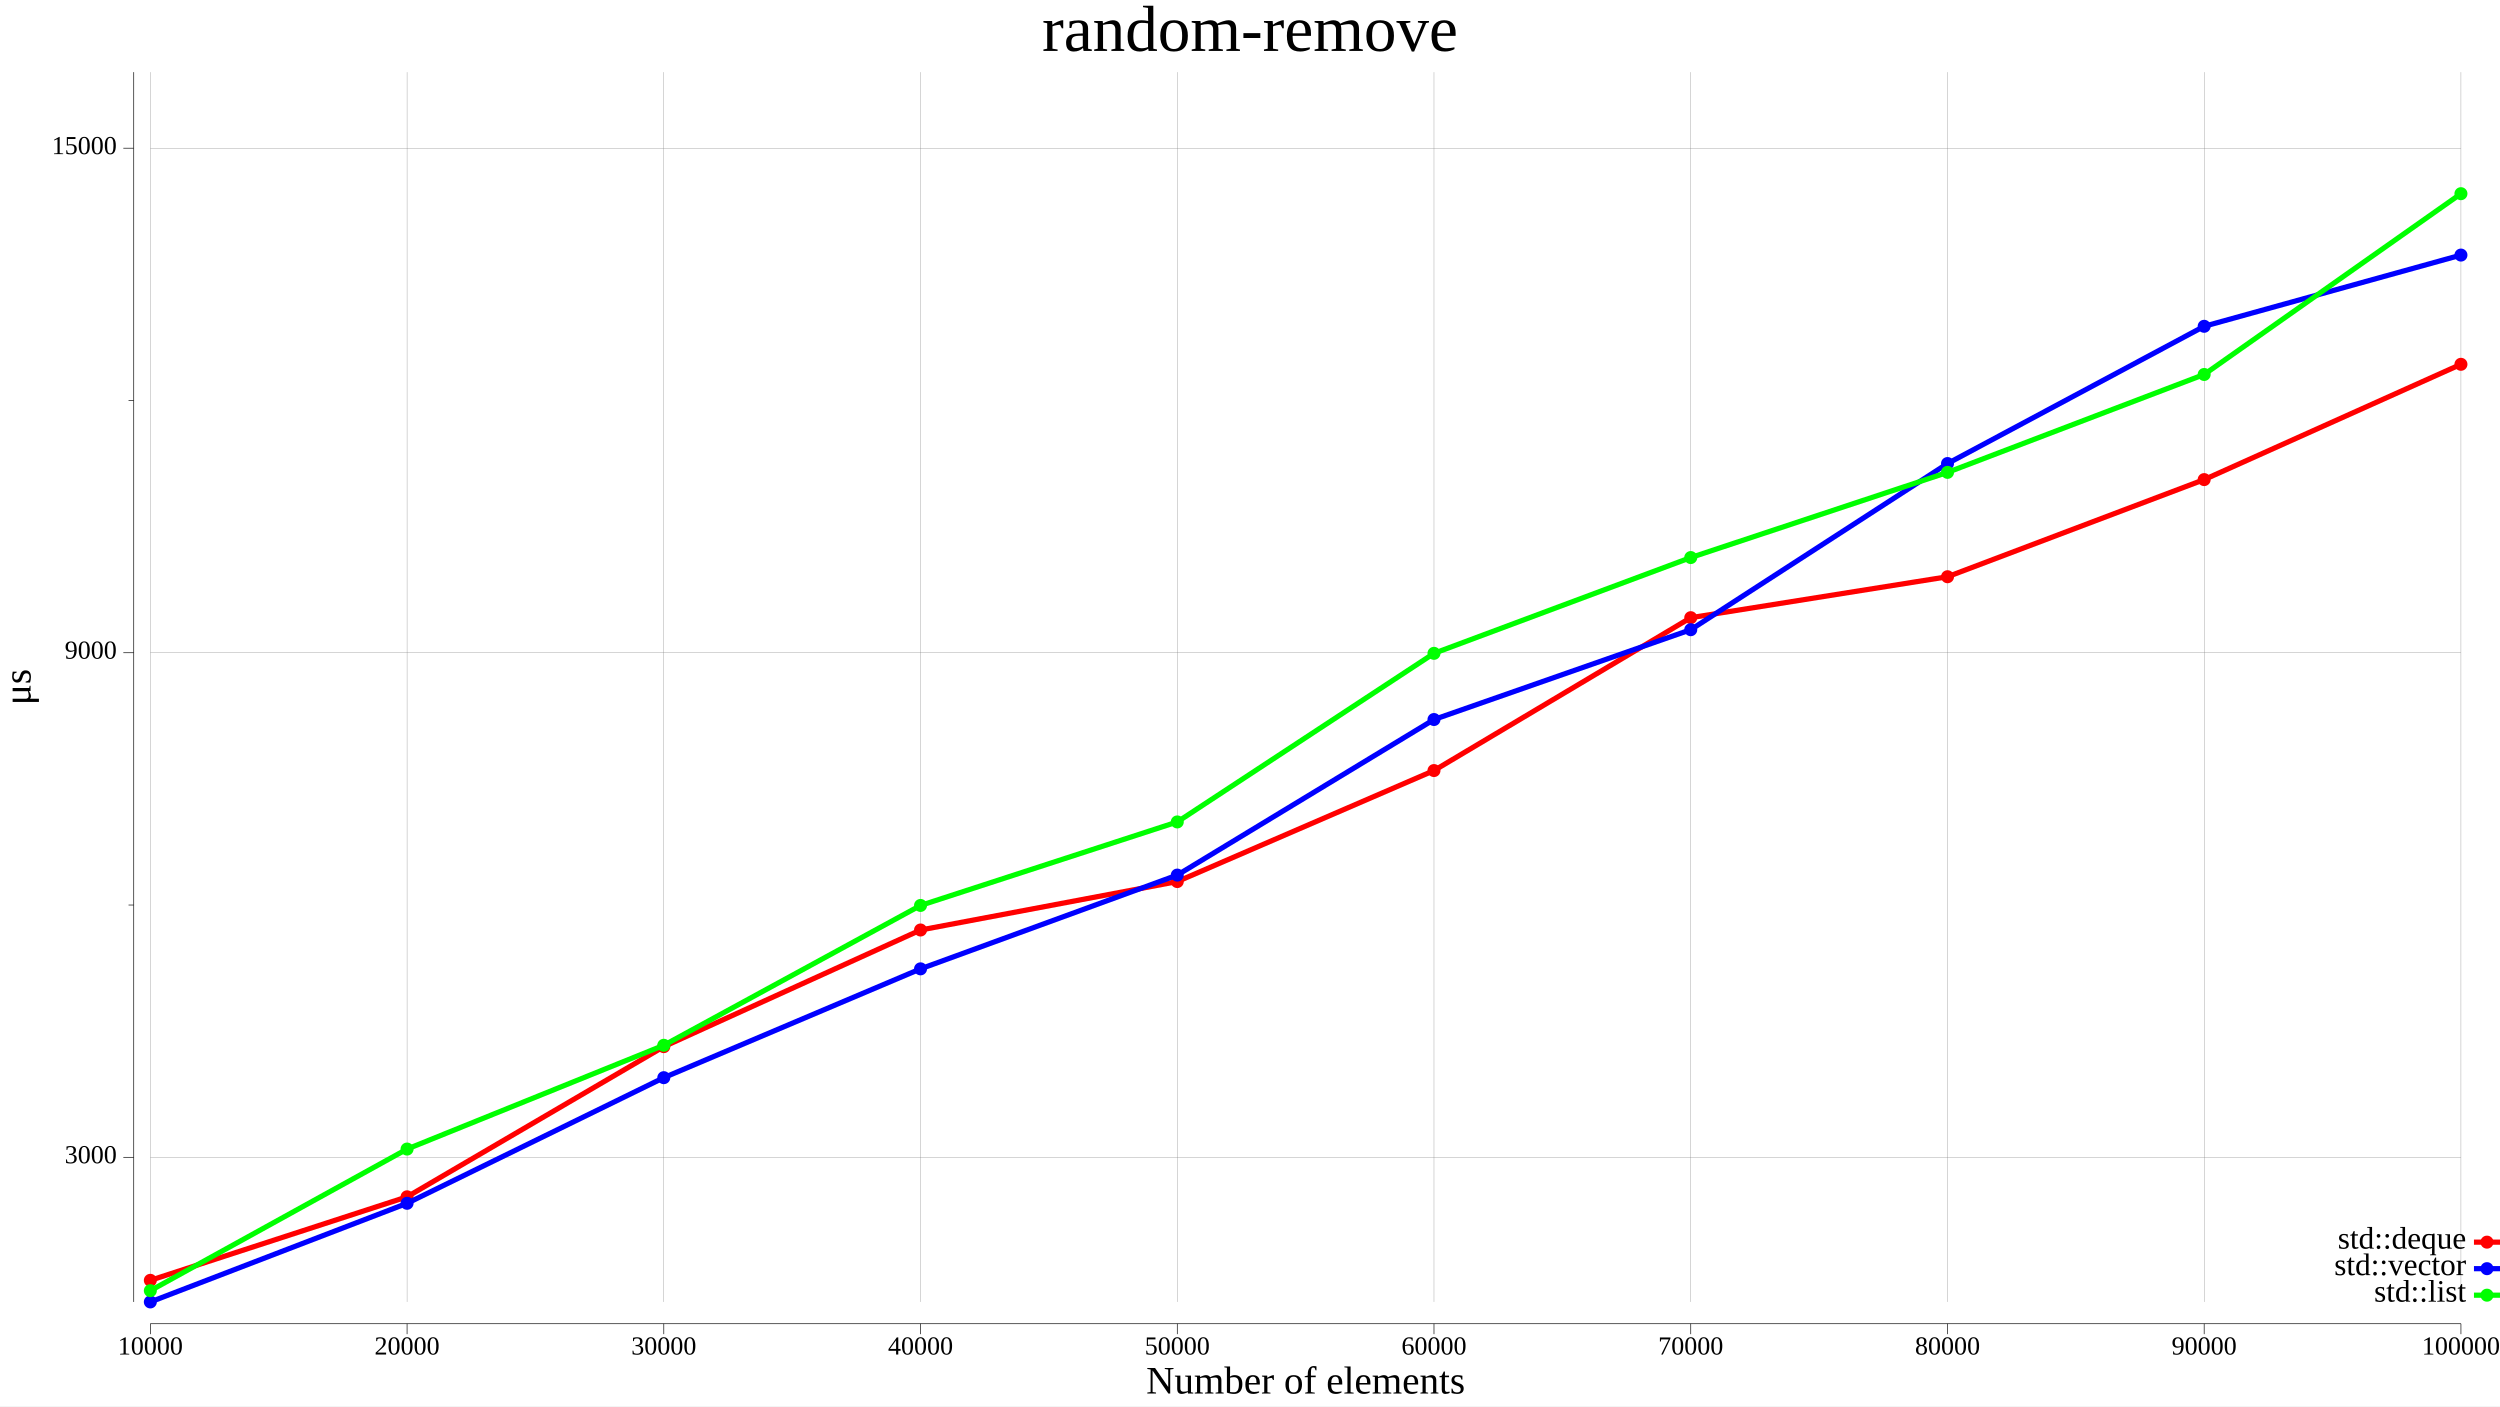
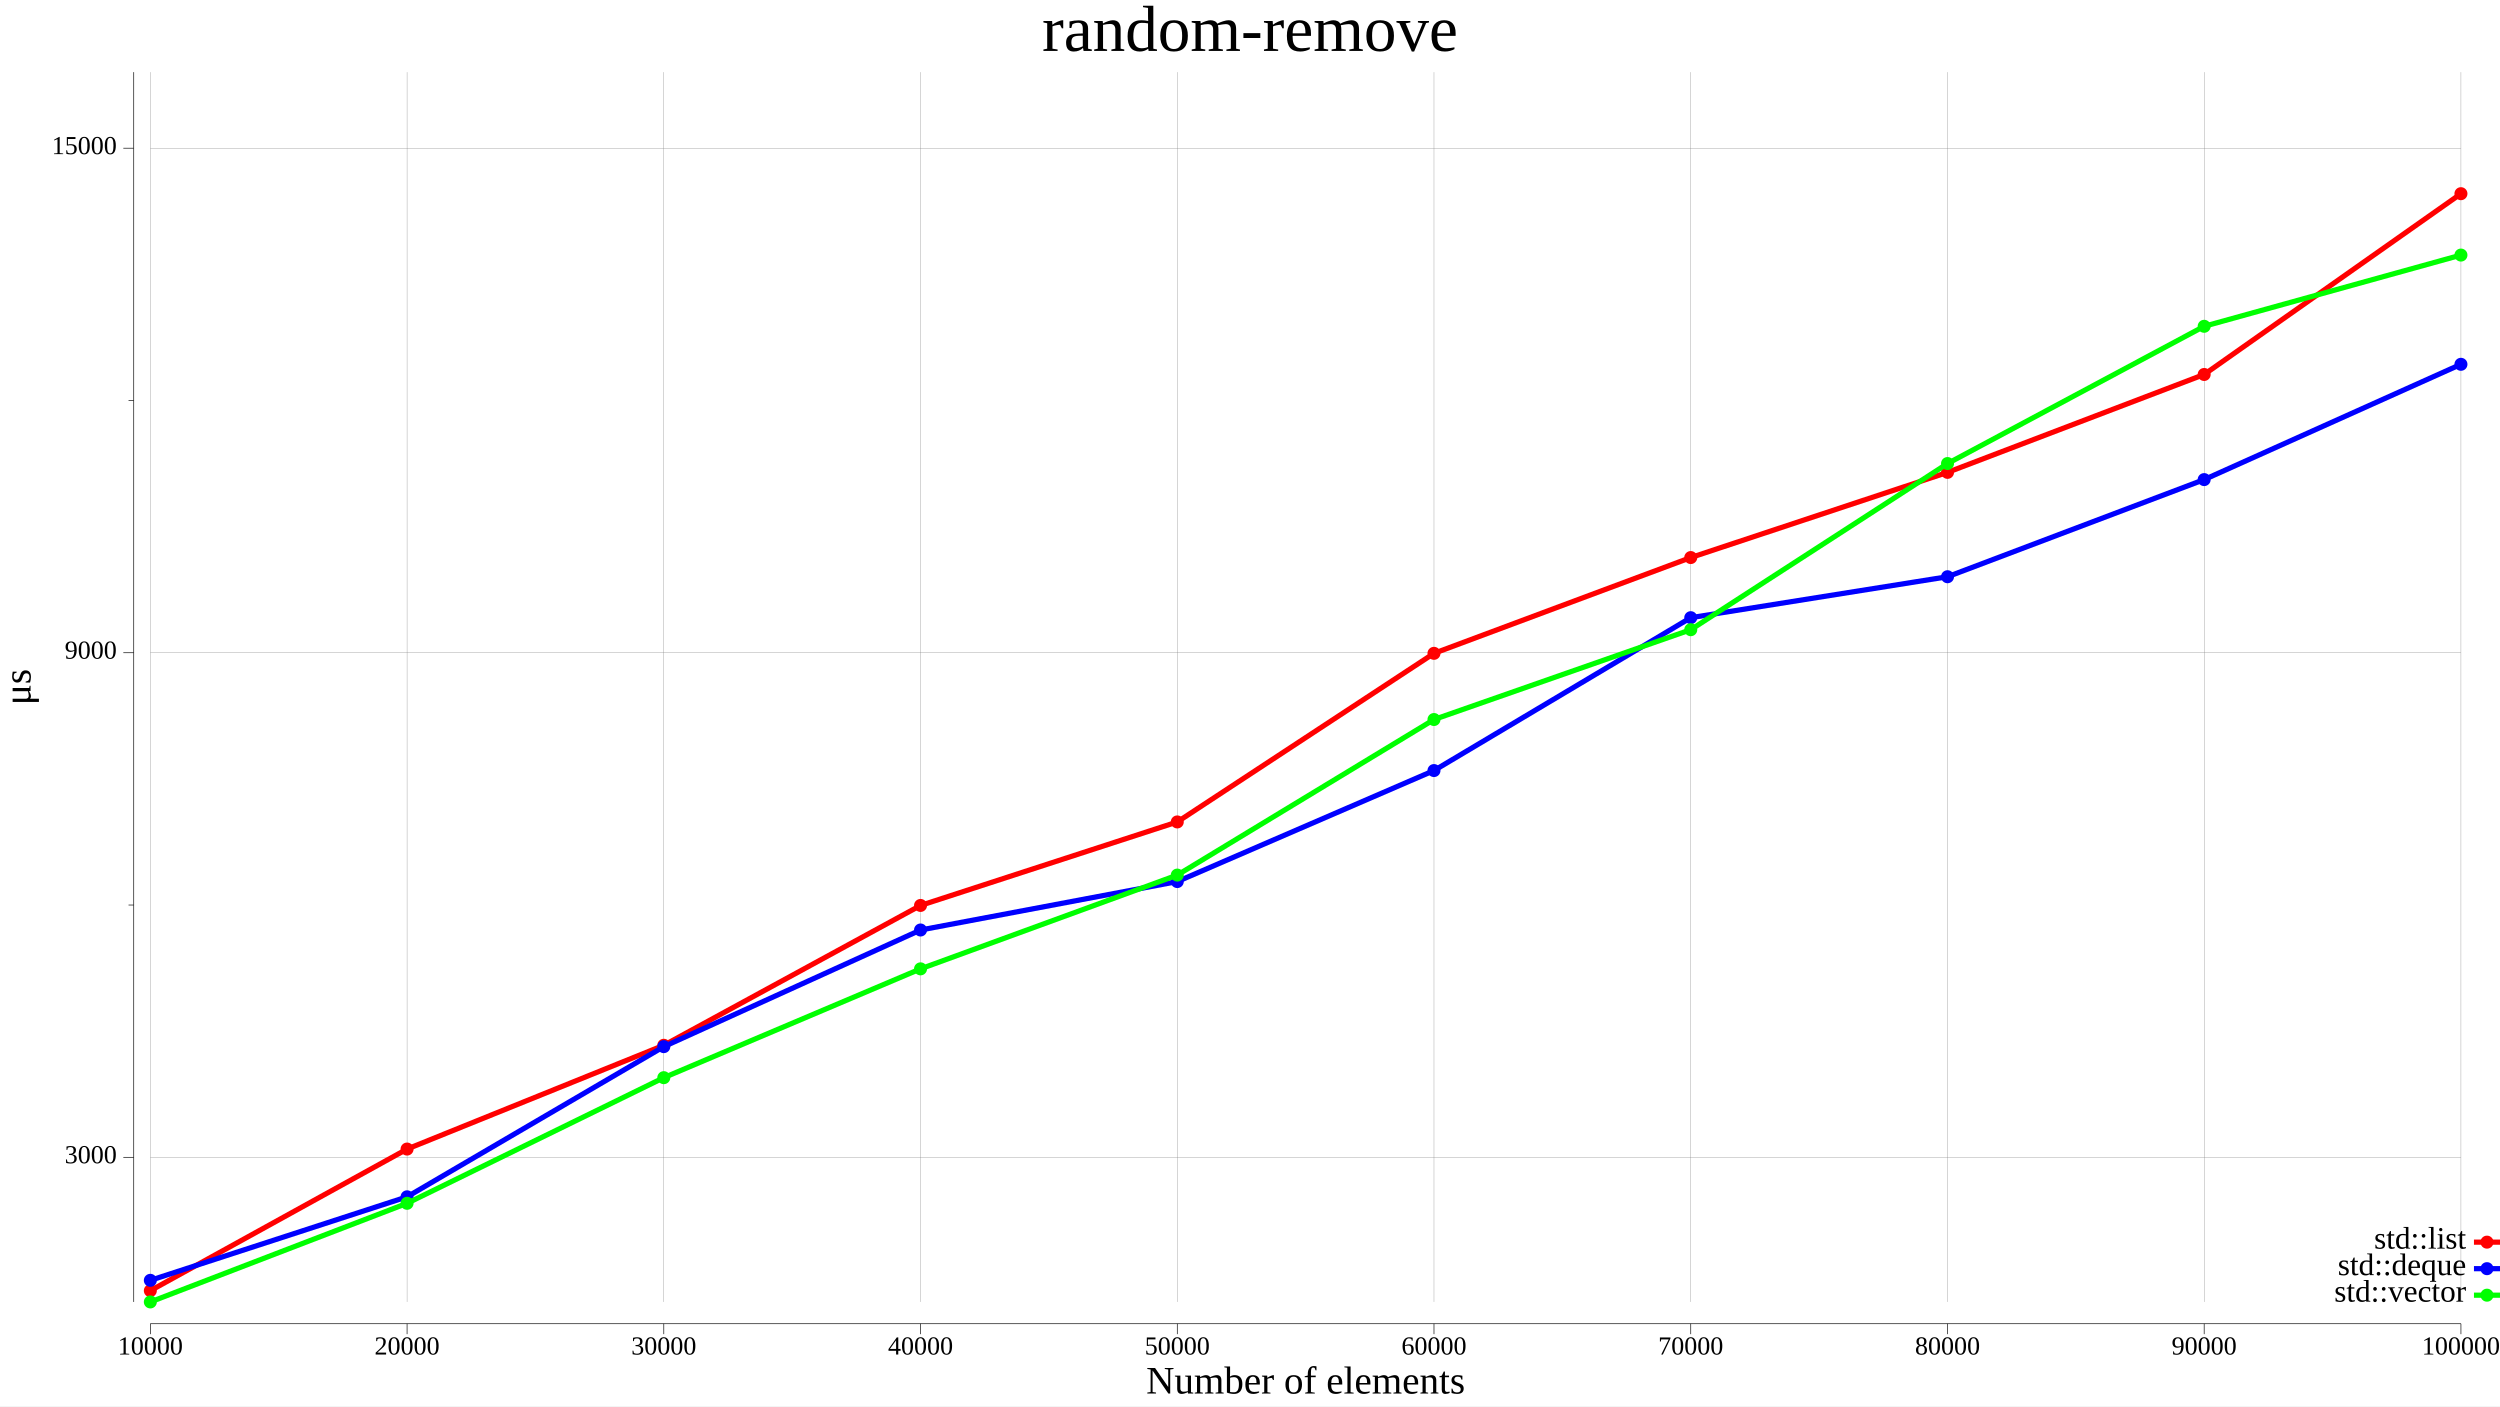
<svg xmlns="http://www.w3.org/2000/svg" width="1920pt" height="1080pt" viewBox="0 0 1920 1080">
  <g transform="scale(1, -1) translate(0, -1080)">
    <path d="M0,0L1920,0L1920,1080L0,1080Z" style="fill:#FFFFFF" />
    <text x="800.34" y="-1040.9" transform="scale(1, -1)" style="font-family:Liberation Serif;font-variant:normal;font-weight:normal;font-style:normal;font-size:50px">random-remove</text>
    <text x="880.27" y="-9.756" transform="scale(1, -1)" style="font-family:Liberation Serif;font-variant:normal;font-weight:normal;font-style:normal;font-size:30px">Number of elements</text>
    <text x="90.462" y="-39.727" transform="scale(1, -1)" style="font-family:Liberation Serif;font-variant:normal;font-weight:normal;font-style:normal;font-size:20px">10000</text>
    <text x="287.63" y="-39.727" transform="scale(1, -1)" style="font-family:Liberation Serif;font-variant:normal;font-weight:normal;font-style:normal;font-size:20px">20000</text>
    <text x="484.8" y="-39.727" transform="scale(1, -1)" style="font-family:Liberation Serif;font-variant:normal;font-weight:normal;font-style:normal;font-size:20px">30000</text>
    <text x="681.97" y="-39.727" transform="scale(1, -1)" style="font-family:Liberation Serif;font-variant:normal;font-weight:normal;font-style:normal;font-size:20px">40000</text>
    <text x="879.15" y="-39.727" transform="scale(1, -1)" style="font-family:Liberation Serif;font-variant:normal;font-weight:normal;font-style:normal;font-size:20px">50000</text>
    <text x="1076.3" y="-39.727" transform="scale(1, -1)" style="font-family:Liberation Serif;font-variant:normal;font-weight:normal;font-style:normal;font-size:20px">60000</text>
    <text x="1273.5" y="-39.727" transform="scale(1, -1)" style="font-family:Liberation Serif;font-variant:normal;font-weight:normal;font-style:normal;font-size:20px">70000</text>
    <text x="1470.7" y="-39.727" transform="scale(1, -1)" style="font-family:Liberation Serif;font-variant:normal;font-weight:normal;font-style:normal;font-size:20px">80000</text>
    <text x="1667.8" y="-39.727" transform="scale(1, -1)" style="font-family:Liberation Serif;font-variant:normal;font-weight:normal;font-style:normal;font-size:20px">90000</text>
    <text x="1860" y="-39.727" transform="scale(1, -1)" style="font-family:Liberation Serif;font-variant:normal;font-weight:normal;font-style:normal;font-size:20px">100000</text>
    <path d="M115.46,55.371L115.46,63.371" style="fill:none;stroke:#000000;stroke-width:0.5" />
    <path d="M312.63,55.371L312.63,63.371" style="fill:none;stroke:#000000;stroke-width:0.5" />
    <path d="M509.8,55.371L509.8,63.371" style="fill:none;stroke:#000000;stroke-width:0.5" />
    <path d="M706.97,55.371L706.97,63.371" style="fill:none;stroke:#000000;stroke-width:0.5" />
    <path d="M904.15,55.371L904.15,63.371" style="fill:none;stroke:#000000;stroke-width:0.5" />
    <path d="M1101.3,55.371L1101.3,63.371" style="fill:none;stroke:#000000;stroke-width:0.5" />
    <path d="M1298.5,55.371L1298.5,63.371" style="fill:none;stroke:#000000;stroke-width:0.5" />
    <path d="M1495.7,55.371L1495.7,63.371" style="fill:none;stroke:#000000;stroke-width:0.5" />
    <path d="M1692.8,55.371L1692.8,63.371" style="fill:none;stroke:#000000;stroke-width:0.5" />
    <path d="M1890,55.371L1890,63.371" style="fill:none;stroke:#000000;stroke-width:0.5" />
    <path d="M115.46,63.371L1890,63.371" style="fill:none;stroke:#000000;stroke-width:0.5" />
    <g transform="rotate(90)">
      <text x="538.49" y="23.467" transform="scale(1, -1)" style="font-family:Liberation Serif;font-variant:normal;font-weight:normal;font-style:normal;font-size:30px">μs</text>
    </g>
    <text x="49.712" y="-186.62" transform="scale(1, -1)" style="font-family:Liberation Serif;font-variant:normal;font-weight:normal;font-style:normal;font-size:20px">3000</text>
    <text x="49.712" y="-574.12" transform="scale(1, -1)" style="font-family:Liberation Serif;font-variant:normal;font-weight:normal;font-style:normal;font-size:20px">9000</text>
    <text x="39.712" y="-961.62" transform="scale(1, -1)" style="font-family:Liberation Serif;font-variant:normal;font-weight:normal;font-style:normal;font-size:20px">15000</text>
    <path d="M94.712,191.19L102.71,191.19" style="fill:none;stroke:#000000;stroke-width:0.5" />
    <path d="M94.712,578.69L102.71,578.69" style="fill:none;stroke:#000000;stroke-width:0.5" />
    <path d="M94.712,966.19L102.71,966.19" style="fill:none;stroke:#000000;stroke-width:0.5" />
    <path d="M98.712,384.94L102.71,384.94" style="fill:none;stroke:#000000;stroke-width:0.5" />
    <path d="M98.712,772.44L102.71,772.44" style="fill:none;stroke:#000000;stroke-width:0.5" />
    <path d="M102.71,80.11L102.71,1024.6" style="fill:none;stroke:#000000;stroke-width:0.5" />
    <path d="M115.46,80.11L115.46,1024.6" style="fill:none;stroke:#808080;stroke-width:0.25" />
    <path d="M312.63,80.11L312.63,1024.6" style="fill:none;stroke:#808080;stroke-width:0.25" />
    <path d="M509.8,80.11L509.8,1024.6" style="fill:none;stroke:#808080;stroke-width:0.25" />
    <path d="M706.97,80.11L706.97,1024.6" style="fill:none;stroke:#808080;stroke-width:0.25" />
    <path d="M904.15,80.11L904.15,1024.6" style="fill:none;stroke:#808080;stroke-width:0.25" />
    <path d="M1101.3,80.11L1101.3,1024.6" style="fill:none;stroke:#808080;stroke-width:0.25" />
    <path d="M1298.5,80.11L1298.5,1024.6" style="fill:none;stroke:#808080;stroke-width:0.25" />
    <path d="M1495.7,80.11L1495.7,1024.6" style="fill:none;stroke:#808080;stroke-width:0.25" />
    <path d="M1692.8,80.11L1692.8,1024.6" style="fill:none;stroke:#808080;stroke-width:0.25" />
    <path d="M1890,80.11L1890,1024.6" style="fill:none;stroke:#808080;stroke-width:0.25" />
    <path d="M115.46,191.19L1890,191.19" style="fill:none;stroke:#808080;stroke-width:0.25" />
    <path d="M115.46,578.69L1890,578.69" style="fill:none;stroke:#808080;stroke-width:0.25" />
    <path d="M115.46,966.19L1890,966.19" style="fill:none;stroke:#808080;stroke-width:0.25" />
-     <path d="M115.46,96.708L312.63,160.84L509.8,276.18L706.97,365.76L904.15,402.96L1101.3,488.21L1298.5,605.62L1495.7,637.07L1692.8,711.67L1890,800.21" style="fill:none;stroke:#FF0000;stroke-width:4" />
-     <path d="M120.46,96.708A5,5 0 1 1 110.46,96.708A5,5 0 1 1 120.46,96.708Z" style="fill:#FF0000" />
-     <path d="M317.63,160.84A5,5 0 1 1 307.63,160.84A5,5 0 1 1 317.63,160.84Z" style="fill:#FF0000" />
-     <path d="M514.8,276.18A5,5 0 1 1 504.8,276.18A5,5 0 1 1 514.8,276.18Z" style="fill:#FF0000" />
-     <path d="M711.97,365.76A5,5 0 1 1 701.97,365.76A5,5 0 1 1 711.97,365.76Z" style="fill:#FF0000" />
-     <path d="M909.15,402.96A5,5 0 1 1 899.15,402.96A5,5 0 1 1 909.15,402.96Z" style="fill:#FF0000" />
-     <path d="M1106.3,488.21A5,5 0 1 1 1096.3,488.21A5,5 0 1 1 1106.3,488.21Z" style="fill:#FF0000" />
-     <path d="M1303.5,605.62A5,5 0 1 1 1293.5,605.62A5,5 0 1 1 1303.5,605.62Z" style="fill:#FF0000" />
-     <path d="M1500.7,637.07A5,5 0 1 1 1490.7,637.07A5,5 0 1 1 1500.7,637.07Z" style="fill:#FF0000" />
-     <path d="M1697.8,711.67A5,5 0 1 1 1687.8,711.67A5,5 0 1 1 1697.8,711.67Z" style="fill:#FF0000" />
-     <path d="M1895,800.21A5,5 0 1 1 1885,800.21A5,5 0 1 1 1895,800.21Z" style="fill:#FF0000" />
-     <path d="M115.46,80.11L312.63,155.87L509.8,252.35L706.97,335.92L904.15,407.93L1101.3,527.41L1298.5,596.39L1495.7,724L1692.8,829.4L1890,884.1" style="fill:none;stroke:#0000FF;stroke-width:4" />
-     <path d="M120.46,80.11A5,5 0 1 1 110.46,80.11A5,5 0 1 1 120.46,80.11Z" style="fill:#0000FF" />
-     <path d="M317.63,155.87A5,5 0 1 1 307.63,155.87A5,5 0 1 1 317.63,155.87Z" style="fill:#0000FF" />
-     <path d="M514.8,252.35A5,5 0 1 1 504.8,252.35A5,5 0 1 1 514.8,252.35Z" style="fill:#0000FF" />
-     <path d="M711.97,335.92A5,5 0 1 1 701.97,335.92A5,5 0 1 1 711.97,335.92Z" style="fill:#0000FF" />
-     <path d="M909.15,407.93A5,5 0 1 1 899.15,407.93A5,5 0 1 1 909.15,407.93Z" style="fill:#0000FF" />
-     <path d="M1106.3,527.41A5,5 0 1 1 1096.3,527.41A5,5 0 1 1 1106.3,527.41Z" style="fill:#0000FF" />
-     <path d="M1303.5,596.39A5,5 0 1 1 1293.5,596.39A5,5 0 1 1 1303.5,596.39Z" style="fill:#0000FF" />
-     <path d="M1500.7,724A5,5 0 1 1 1490.7,724A5,5 0 1 1 1500.7,724Z" style="fill:#0000FF" />
-     <path d="M1697.8,829.4A5,5 0 1 1 1687.8,829.4A5,5 0 1 1 1697.8,829.4Z" style="fill:#0000FF" />
-     <path d="M1895,884.1A5,5 0 1 1 1885,884.1A5,5 0 1 1 1895,884.1Z" style="fill:#0000FF" />
-     <path d="M115.46,88.764L312.63,197.52L509.8,277.22L706.97,384.62L904.15,448.75L1101.3,578.24L1298.5,651.8L1495.7,717.22L1692.8,792.4L1890,931.25" style="fill:none;stroke:#00FF00;stroke-width:4" />
-     <path d="M120.46,88.764A5,5 0 1 1 110.46,88.764A5,5 0 1 1 120.46,88.764Z" style="fill:#00FF00" />
-     <path d="M317.63,197.52A5,5 0 1 1 307.63,197.52A5,5 0 1 1 317.63,197.52Z" style="fill:#00FF00" />
-     <path d="M514.8,277.22A5,5 0 1 1 504.8,277.22A5,5 0 1 1 514.8,277.22Z" style="fill:#00FF00" />
-     <path d="M711.97,384.62A5,5 0 1 1 701.97,384.62A5,5 0 1 1 711.97,384.62Z" style="fill:#00FF00" />
-     <path d="M909.15,448.75A5,5 0 1 1 899.15,448.75A5,5 0 1 1 909.15,448.75Z" style="fill:#00FF00" />
-     <path d="M1106.3,578.24A5,5 0 1 1 1096.3,578.24A5,5 0 1 1 1106.3,578.24Z" style="fill:#00FF00" />
-     <path d="M1303.5,651.8A5,5 0 1 1 1293.5,651.8A5,5 0 1 1 1303.5,651.8Z" style="fill:#00FF00" />
-     <path d="M1500.7,717.22A5,5 0 1 1 1490.7,717.22A5,5 0 1 1 1500.7,717.22Z" style="fill:#00FF00" />
-     <path d="M1697.8,792.4A5,5 0 1 1 1687.8,792.4A5,5 0 1 1 1697.8,792.4Z" style="fill:#00FF00" />
-     <path d="M1895,931.25A5,5 0 1 1 1885,931.25A5,5 0 1 1 1895,931.25Z" style="fill:#00FF00" />
+     <path d="M115.46,88.764L312.63,197.52L509.8,277.22L706.97,384.62L904.15,448.75L1101.3,578.24L1298.5,651.8L1495.7,717.22L1692.8,792.4L1890,931.25" style="fill:none;stroke:#FF0000;stroke-width:4" />
+     <path d="M120.46,88.764A5,5 0 1 1 110.46,88.764A5,5 0 1 1 120.46,88.764Z" style="fill:#FF0000" />
+     <path d="M317.63,197.52A5,5 0 1 1 307.63,197.52A5,5 0 1 1 317.63,197.52Z" style="fill:#FF0000" />
+     <path d="M514.8,277.22A5,5 0 1 1 504.8,277.22A5,5 0 1 1 514.8,277.22Z" style="fill:#FF0000" />
+     <path d="M711.97,384.62A5,5 0 1 1 701.97,384.62A5,5 0 1 1 711.97,384.62Z" style="fill:#FF0000" />
+     <path d="M909.15,448.75A5,5 0 1 1 899.15,448.75A5,5 0 1 1 909.15,448.75Z" style="fill:#FF0000" />
+     <path d="M1106.3,578.24A5,5 0 1 1 1096.3,578.24A5,5 0 1 1 1106.3,578.24Z" style="fill:#FF0000" />
+     <path d="M1303.5,651.8A5,5 0 1 1 1293.5,651.8A5,5 0 1 1 1303.5,651.8Z" style="fill:#FF0000" />
+     <path d="M1500.7,717.22A5,5 0 1 1 1490.7,717.22A5,5 0 1 1 1500.7,717.22Z" style="fill:#FF0000" />
+     <path d="M1697.8,792.4A5,5 0 1 1 1687.8,792.4A5,5 0 1 1 1697.8,792.4Z" style="fill:#FF0000" />
+     <path d="M1895,931.25A5,5 0 1 1 1885,931.25A5,5 0 1 1 1895,931.25Z" style="fill:#FF0000" />
+     <path d="M115.46,96.708L312.63,160.84L509.8,276.18L706.97,365.76L904.15,402.96L1101.3,488.21L1298.5,605.62L1495.7,637.07L1692.8,711.67L1890,800.21" style="fill:none;stroke:#0000FF;stroke-width:4" />
+     <path d="M120.46,96.708A5,5 0 1 1 110.46,96.708A5,5 0 1 1 120.46,96.708Z" style="fill:#0000FF" />
+     <path d="M317.63,160.84A5,5 0 1 1 307.63,160.84A5,5 0 1 1 317.63,160.84Z" style="fill:#0000FF" />
+     <path d="M514.8,276.18A5,5 0 1 1 504.8,276.18A5,5 0 1 1 514.8,276.18Z" style="fill:#0000FF" />
+     <path d="M711.97,365.76A5,5 0 1 1 701.97,365.76A5,5 0 1 1 711.97,365.76Z" style="fill:#0000FF" />
+     <path d="M909.15,402.96A5,5 0 1 1 899.15,402.96A5,5 0 1 1 909.15,402.96Z" style="fill:#0000FF" />
+     <path d="M1106.3,488.21A5,5 0 1 1 1096.3,488.21A5,5 0 1 1 1106.3,488.21Z" style="fill:#0000FF" />
+     <path d="M1303.5,605.62A5,5 0 1 1 1293.5,605.62A5,5 0 1 1 1303.5,605.62Z" style="fill:#0000FF" />
+     <path d="M1500.7,637.07A5,5 0 1 1 1490.7,637.07A5,5 0 1 1 1500.7,637.07Z" style="fill:#0000FF" />
+     <path d="M1697.8,711.67A5,5 0 1 1 1687.8,711.67A5,5 0 1 1 1697.8,711.67Z" style="fill:#0000FF" />
+     <path d="M1895,800.21A5,5 0 1 1 1885,800.21A5,5 0 1 1 1895,800.21Z" style="fill:#0000FF" />
+     <path d="M115.46,80.11L312.63,155.87L509.8,252.35L706.97,335.92L904.15,407.93L1101.3,527.41L1298.5,596.39L1495.7,724L1692.8,829.4L1890,884.1" style="fill:none;stroke:#00FF00;stroke-width:4" />
+     <path d="M120.46,80.11A5,5 0 1 1 110.46,80.11A5,5 0 1 1 120.46,80.11Z" style="fill:#00FF00" />
+     <path d="M317.63,155.87A5,5 0 1 1 307.63,155.87A5,5 0 1 1 317.63,155.87Z" style="fill:#00FF00" />
+     <path d="M514.8,252.35A5,5 0 1 1 504.8,252.35A5,5 0 1 1 514.8,252.35Z" style="fill:#00FF00" />
+     <path d="M711.97,335.92A5,5 0 1 1 701.97,335.92A5,5 0 1 1 711.97,335.92Z" style="fill:#00FF00" />
+     <path d="M909.15,407.93A5,5 0 1 1 899.15,407.93A5,5 0 1 1 909.15,407.93Z" style="fill:#00FF00" />
+     <path d="M1106.3,527.41A5,5 0 1 1 1096.3,527.41A5,5 0 1 1 1106.3,527.41Z" style="fill:#00FF00" />
+     <path d="M1303.5,596.39A5,5 0 1 1 1293.5,596.39A5,5 0 1 1 1303.5,596.39Z" style="fill:#00FF00" />
+     <path d="M1500.7,724A5,5 0 1 1 1490.7,724A5,5 0 1 1 1500.7,724Z" style="fill:#00FF00" />
+     <path d="M1697.8,829.4A5,5 0 1 1 1687.8,829.4A5,5 0 1 1 1697.8,829.4Z" style="fill:#00FF00" />
+     <path d="M1895,884.1A5,5 0 1 1 1885,884.1A5,5 0 1 1 1895,884.1Z" style="fill:#00FF00" />
    <path d="M1900,126.03L1920,126.03" style="fill:none;stroke:#FF0000;stroke-width:4" />
    <path d="M1915,126.03A5,5 0 1 1 1905,126.03A5,5 0 1 1 1915,126.03Z" style="fill:#FF0000" />
-     <text x="1795.4" y="-121.05" transform="scale(1, -1)" style="font-family:Liberation Serif;font-variant:normal;font-weight:normal;font-style:normal;font-size:24px">std::deque</text>
+     <text x="1823.3" y="-121.05" transform="scale(1, -1)" style="font-family:Liberation Serif;font-variant:normal;font-weight:normal;font-style:normal;font-size:24px">std::list</text>
    <path d="M1900,105.66L1920,105.66" style="fill:none;stroke:#0000FF;stroke-width:4" />
    <path d="M1915,105.66A5,5 0 1 1 1905,105.66A5,5 0 1 1 1915,105.66Z" style="fill:#0000FF" />
-     <text x="1792.7" y="-100.69" transform="scale(1, -1)" style="font-family:Liberation Serif;font-variant:normal;font-weight:normal;font-style:normal;font-size:24px">std::vector</text>
+     <text x="1795.4" y="-100.69" transform="scale(1, -1)" style="font-family:Liberation Serif;font-variant:normal;font-weight:normal;font-style:normal;font-size:24px">std::deque</text>
    <path d="M1900,85.294L1920,85.294" style="fill:none;stroke:#00FF00;stroke-width:4" />
    <path d="M1915,85.294A5,5 0 1 1 1905,85.294A5,5 0 1 1 1915,85.294Z" style="fill:#00FF00" />
-     <text x="1823.3" y="-80.319" transform="scale(1, -1)" style="font-family:Liberation Serif;font-variant:normal;font-weight:normal;font-style:normal;font-size:24px">std::list</text>
+     <text x="1792.7" y="-80.319" transform="scale(1, -1)" style="font-family:Liberation Serif;font-variant:normal;font-weight:normal;font-style:normal;font-size:24px">std::vector</text>
  </g>
</svg>
